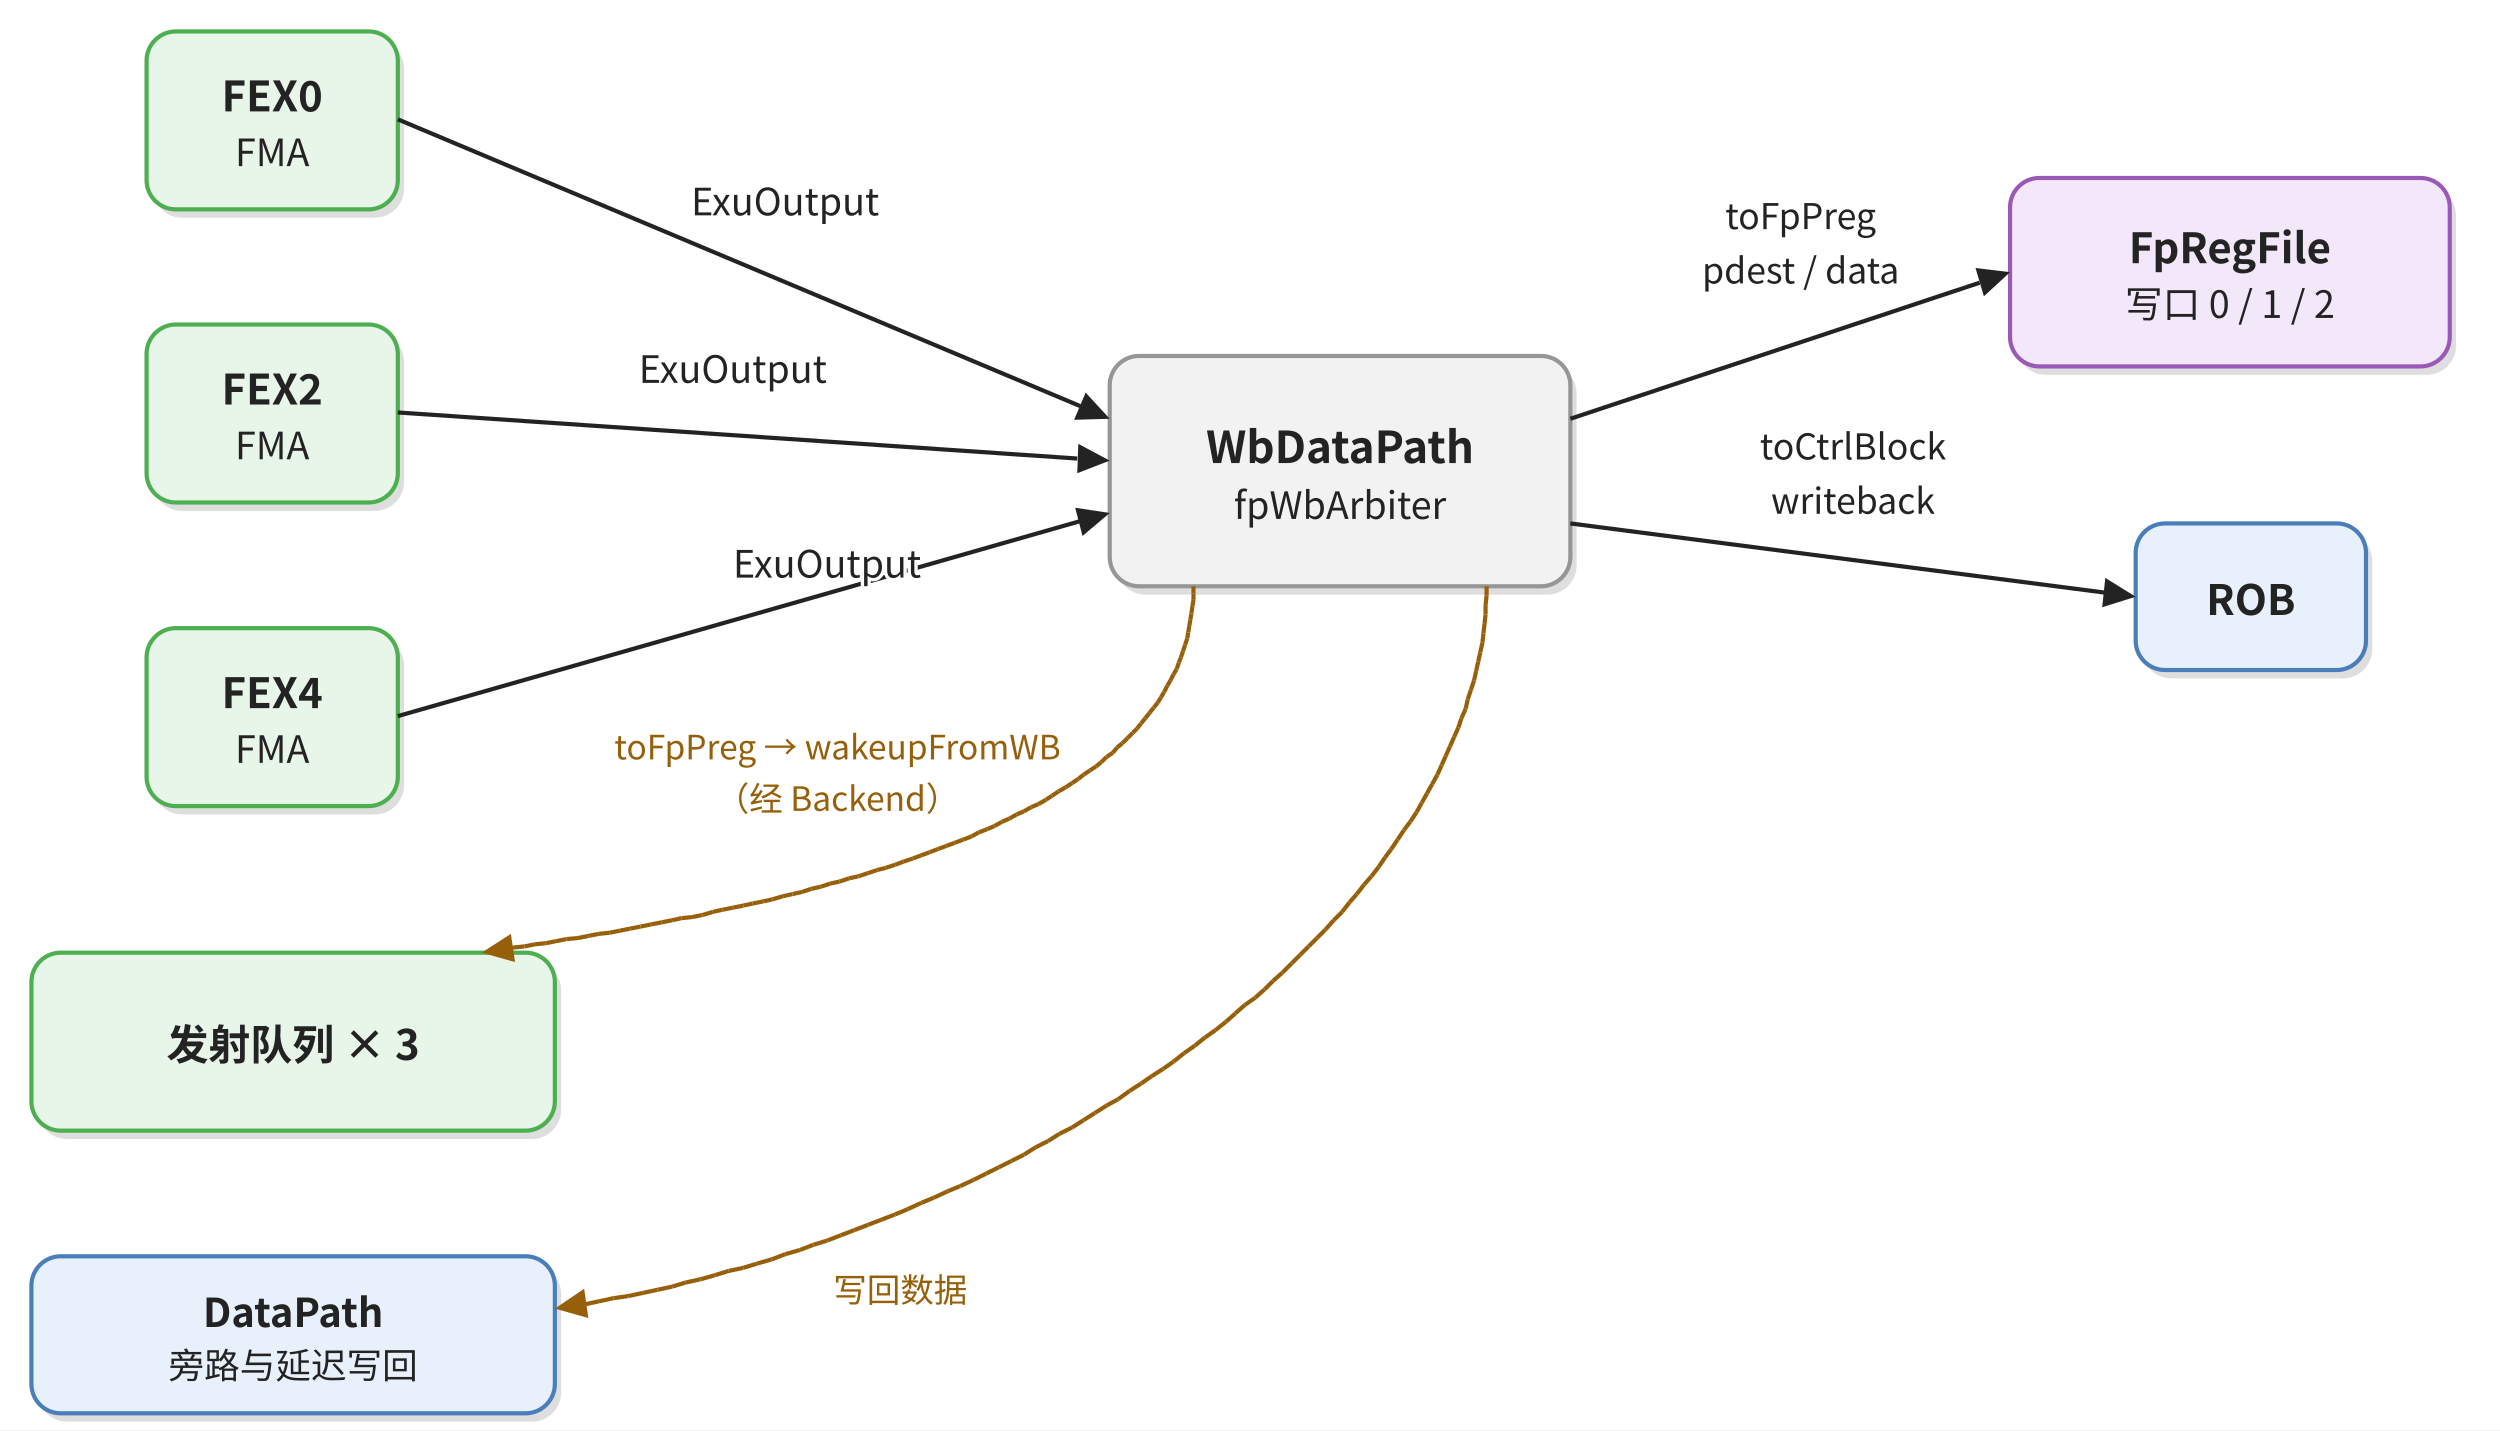
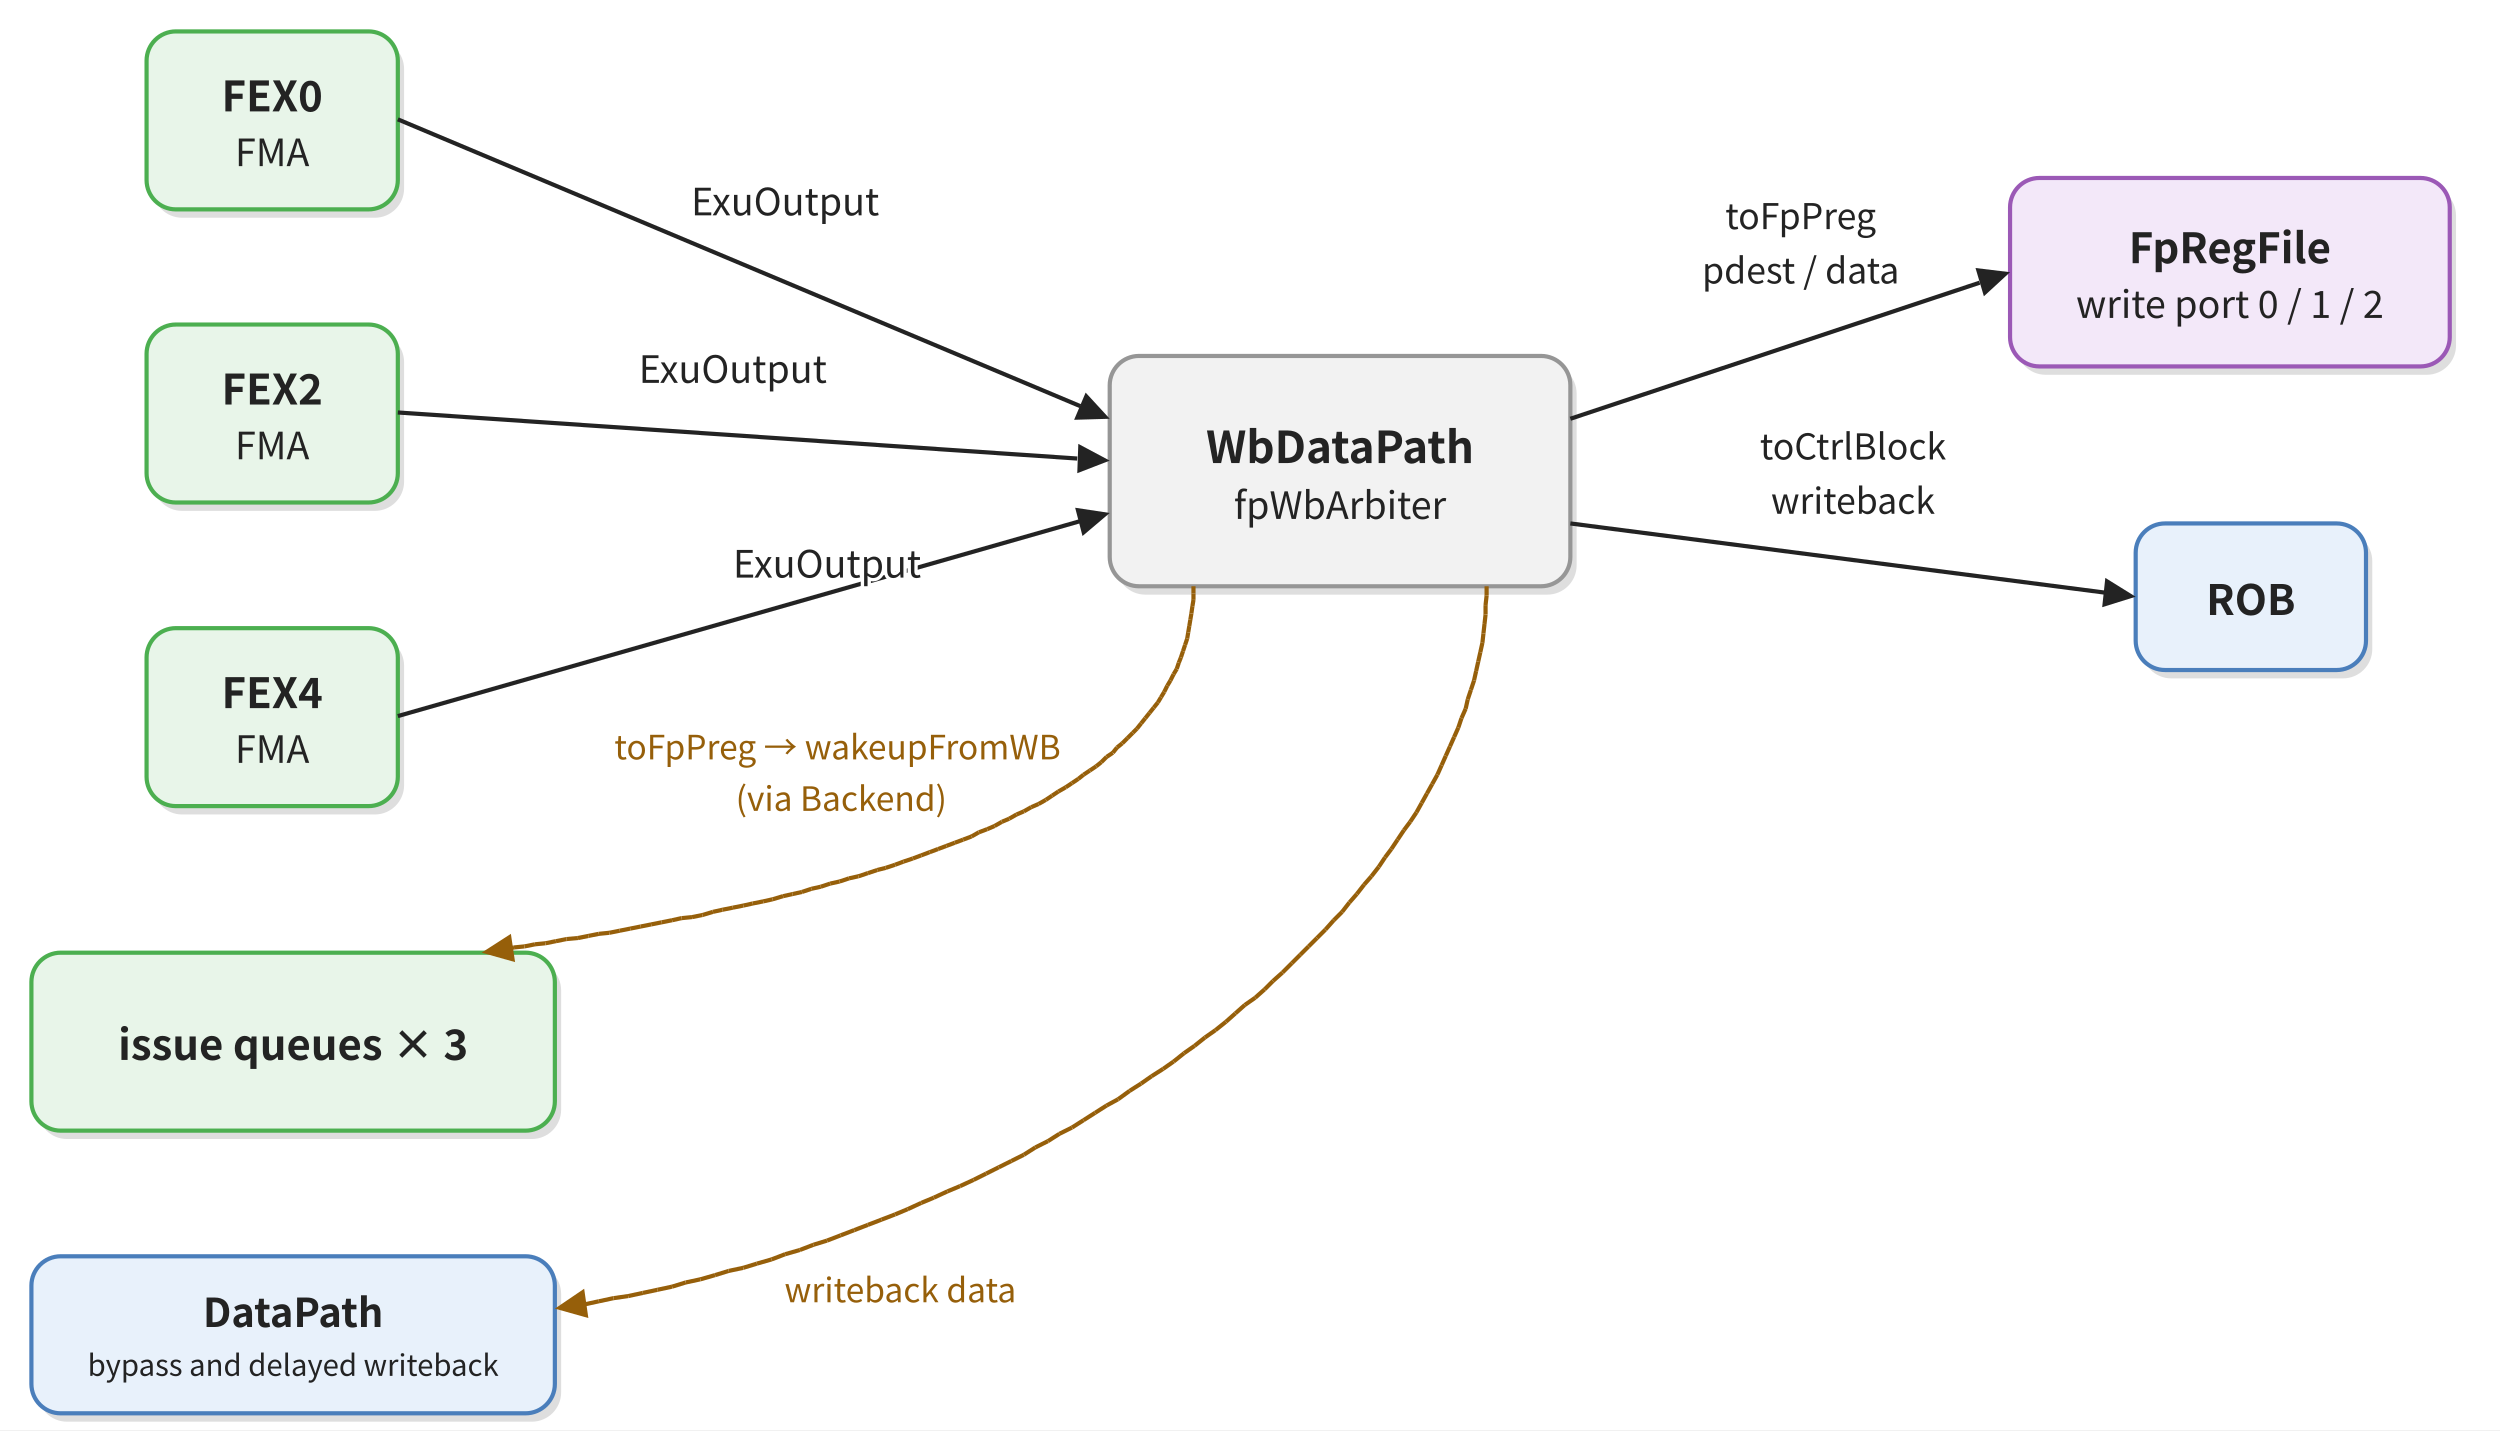
- <svg xmlns="http://www.w3.org/2000/svg" width="1194" height="683" viewBox="0 0 1194 683" font-family="'Noto Sans CJK SC','Source Han Sans SC','Microsoft YaHei','PingFang SC',sans-serif">
+ <svg xmlns="http://www.w3.org/2000/svg" width="1194" height="683" viewBox="0 0 1194 683" font-family="'Noto Sans CJK SC','Source Han Sans SC','Microsoft YaHei','PingFang SC',sans-serif" xml:space="preserve">
  <rect x="0" y="0" width="1194" height="683" fill="#ffffff" />
  <rect x="73" y="19" width="120" height="85" rx="14" fill="#DEDEDE" />
  <rect x="70" y="15" width="120" height="85" rx="14" fill="#E8F5E9" stroke="#4CAF50" stroke-width="2" />
-   <text x="130" y="44.5" font-size="20" fill="#232323" text-anchor="middle" dominant-baseline="central" font-weight="bold">FEX0</text>
-   <text x="130" y="71.5" font-size="18" fill="#232323" text-anchor="middle" dominant-baseline="central">FMA</text>
+   <text xml:space="preserve" x="130" y="44.5" font-size="20" fill="#232323" text-anchor="middle" dominant-baseline="central" font-weight="bold">FEX0</text>
+   <text xml:space="preserve" x="130" y="71.5" font-size="18" fill="#232323" text-anchor="middle" dominant-baseline="central">FMA</text>
  <rect x="73" y="159" width="120" height="85" rx="14" fill="#DEDEDE" />
  <rect x="70" y="155" width="120" height="85" rx="14" fill="#E8F5E9" stroke="#4CAF50" stroke-width="2" />
-   <text x="130" y="184.5" font-size="20" fill="#232323" text-anchor="middle" dominant-baseline="central" font-weight="bold">FEX2</text>
-   <text x="130" y="211.5" font-size="18" fill="#232323" text-anchor="middle" dominant-baseline="central">FMA</text>
+   <text xml:space="preserve" x="130" y="184.5" font-size="20" fill="#232323" text-anchor="middle" dominant-baseline="central" font-weight="bold">FEX2</text>
+   <text xml:space="preserve" x="130" y="211.5" font-size="18" fill="#232323" text-anchor="middle" dominant-baseline="central">FMA</text>
  <rect x="73" y="304" width="120" height="85" rx="14" fill="#DEDEDE" />
  <rect x="70" y="300" width="120" height="85" rx="14" fill="#E8F5E9" stroke="#4CAF50" stroke-width="2" />
-   <text x="130" y="329.5" font-size="20" fill="#232323" text-anchor="middle" dominant-baseline="central" font-weight="bold">FEX4</text>
-   <text x="130" y="356.5" font-size="18" fill="#232323" text-anchor="middle" dominant-baseline="central">FMA</text>
+   <text xml:space="preserve" x="130" y="329.5" font-size="20" fill="#232323" text-anchor="middle" dominant-baseline="central" font-weight="bold">FEX4</text>
+   <text xml:space="preserve" x="130" y="356.5" font-size="18" fill="#232323" text-anchor="middle" dominant-baseline="central">FMA</text>
  <rect x="533" y="174" width="220" height="110" rx="14" fill="#DEDEDE" />
  <rect x="530" y="170" width="220" height="110" rx="14" fill="#F2F2F2" stroke="#969696" stroke-width="2" />
-   <text x="640" y="212" font-size="21" fill="#232323" text-anchor="middle" dominant-baseline="central" font-weight="bold">WbDataPath</text>
-   <text x="640" y="240" font-size="18" fill="#232323" text-anchor="middle" dominant-baseline="central">fpWbArbiter</text>
+   <text xml:space="preserve" x="640" y="212" font-size="21" fill="#232323" text-anchor="middle" dominant-baseline="central" font-weight="bold">WbDataPath</text>
+   <text xml:space="preserve" x="640" y="240" font-size="18" fill="#232323" text-anchor="middle" dominant-baseline="central">fpWbArbiter</text>
  <rect x="963" y="89" width="210" height="90" rx="14" fill="#DEDEDE" />
  <rect x="960" y="85" width="210" height="90" rx="14" fill="#F3E8F9" stroke="#9B59B6" stroke-width="2" />
-   <text x="1065" y="117" font-size="20" fill="#232323" text-anchor="middle" dominant-baseline="central" font-weight="bold">FpRegFile</text>
-   <text x="1065" y="144" font-size="18" fill="#232323" text-anchor="middle" dominant-baseline="central">写口 0 / 1 / 2</text>
+   <text xml:space="preserve" x="1065" y="117" font-size="20" fill="#232323" text-anchor="middle" dominant-baseline="central" font-weight="bold">FpRegFile</text>
+   <text xml:space="preserve" x="1065" y="144" font-size="18" fill="#232323" text-anchor="middle" dominant-baseline="central">write port 0 / 1 / 2</text>
  <rect x="1023" y="254" width="110" height="70" rx="14" fill="#DEDEDE" />
  <rect x="1020" y="250" width="110" height="70" rx="14" fill="#E8F1FB" stroke="#4A7EBB" stroke-width="2" />
-   <text x="1075" y="285" font-size="20" fill="#232323" text-anchor="middle" dominant-baseline="central" font-weight="bold">ROB</text>
+   <text xml:space="preserve" x="1075" y="285" font-size="20" fill="#232323" text-anchor="middle" dominant-baseline="central" font-weight="bold">ROB</text>
  <rect x="18" y="459" width="250" height="85" rx="14" fill="#DEDEDE" />
  <rect x="15" y="455" width="250" height="85" rx="14" fill="#E8F5E9" stroke="#4CAF50" stroke-width="2" />
-   <text x="140" y="497.5" font-size="20" fill="#232323" text-anchor="middle" dominant-baseline="central" font-weight="bold">发射队列 × 3</text>
+   <text xml:space="preserve" x="140" y="497.5" font-size="20" fill="#232323" text-anchor="middle" dominant-baseline="central" font-weight="bold">issue queues × 3</text>
  <rect x="18" y="604" width="250" height="75" rx="14" fill="#DEDEDE" />
  <rect x="15" y="600" width="250" height="75" rx="14" fill="#E8F1FB" stroke="#4A7EBB" stroke-width="2" />
-   <text x="140" y="625.5" font-size="19" fill="#232323" text-anchor="middle" dominant-baseline="central" font-weight="bold">DataPath</text>
-   <text x="140" y="651" font-size="17" fill="#232323" text-anchor="middle" dominant-baseline="central">旁路与延迟写回</text>
+   <text xml:space="preserve" x="140" y="625.5" font-size="19" fill="#232323" text-anchor="middle" dominant-baseline="central" font-weight="bold">DataPath</text>
+   <text xml:space="preserve" x="140" y="651" font-size="14" fill="#232323" text-anchor="middle" dominant-baseline="central">bypass and delayed writeback</text>
  <polygon points="530,200 513,200.5 518.5,187.5" fill="#232323" />
  <line x1="190" y1="57" x2="516" y2="194" stroke="#232323" stroke-width="2" stroke-linecap="butt" />
-   <text x="375" y="95" font-size="18" fill="#232323" text-anchor="middle" dominant-baseline="central" stroke="#FFFFFF" stroke-width="3.2" paint-order="stroke" stroke-linejoin="round">ExuOutput</text>
+   <text xml:space="preserve" x="375" y="95" font-size="18" fill="#232323" text-anchor="middle" dominant-baseline="central" stroke="#FFFFFF" stroke-width="3.2" paint-order="stroke" stroke-linejoin="round">ExuOutput</text>
  <polygon points="530,220 514.5,226 515,212" fill="#232323" />
  <line x1="190" y1="197" x2="514.5" y2="219" stroke="#232323" stroke-width="2" stroke-linecap="butt" />
-   <text x="350" y="175" font-size="18" fill="#232323" text-anchor="middle" dominant-baseline="central" stroke="#FFFFFF" stroke-width="3.2" paint-order="stroke" stroke-linejoin="round">ExuOutput</text>
+   <text xml:space="preserve" x="350" y="175" font-size="18" fill="#232323" text-anchor="middle" dominant-baseline="central" stroke="#FFFFFF" stroke-width="3.2" paint-order="stroke" stroke-linejoin="round">ExuOutput</text>
  <polygon points="530,245 517,256 513.5,242.5" fill="#232323" />
  <line x1="190" y1="342" x2="515.5" y2="249" stroke="#232323" stroke-width="2" stroke-linecap="butt" />
-   <text x="395" y="268" font-size="18" fill="#232323" text-anchor="middle" dominant-baseline="central" stroke="#FFFFFF" stroke-width="3.2" paint-order="stroke" stroke-linejoin="round">ExuOutput</text>
+   <text xml:space="preserve" x="395" y="268" font-size="18" fill="#232323" text-anchor="middle" dominant-baseline="central" stroke="#FFFFFF" stroke-width="3.2" paint-order="stroke" stroke-linejoin="round">ExuOutput</text>
  <polygon points="960,130 947.5,141.5 943.5,128" fill="#232323" />
  <line x1="750" y1="200" x2="945.5" y2="135" stroke="#232323" stroke-width="2" stroke-linecap="butt" />
-   <text x="860" y="102.025" font-size="17" fill="#232323" text-anchor="middle" dominant-baseline="central" stroke="#FFFFFF" stroke-width="3.2" paint-order="stroke" stroke-linejoin="round">toFpPreg</text>
-   <text x="860" y="127.975" font-size="17" fill="#232323" text-anchor="middle" dominant-baseline="central" stroke="#FFFFFF" stroke-width="3.2" paint-order="stroke" stroke-linejoin="round">pdest / data</text>
+   <text xml:space="preserve" x="860" y="102.025" font-size="17" fill="#232323" text-anchor="middle" dominant-baseline="central" stroke="#FFFFFF" stroke-width="3.2" paint-order="stroke" stroke-linejoin="round">toFpPreg</text>
+   <text xml:space="preserve" x="860" y="127.975" font-size="17" fill="#232323" text-anchor="middle" dominant-baseline="central" stroke="#FFFFFF" stroke-width="3.2" paint-order="stroke" stroke-linejoin="round">pdest / data</text>
  <polygon points="1020,285 1004,290 1005.5,276" fill="#232323" />
  <line x1="750" y1="250" x2="1005" y2="283" stroke="#232323" stroke-width="2" stroke-linecap="butt" />
-   <text x="885" y="212.025" font-size="17" fill="#232323" text-anchor="middle" dominant-baseline="central" stroke="#FFFFFF" stroke-width="3.2" paint-order="stroke" stroke-linejoin="round">toCtrlBlock</text>
-   <text x="885" y="237.975" font-size="17" fill="#232323" text-anchor="middle" dominant-baseline="central" stroke="#FFFFFF" stroke-width="3.2" paint-order="stroke" stroke-linejoin="round">writeback</text>
+   <text xml:space="preserve" x="885" y="212.025" font-size="17" fill="#232323" text-anchor="middle" dominant-baseline="central" stroke="#FFFFFF" stroke-width="3.2" paint-order="stroke" stroke-linejoin="round">toCtrlBlock</text>
+   <text xml:space="preserve" x="885" y="237.975" font-size="17" fill="#232323" text-anchor="middle" dominant-baseline="central" stroke="#FFFFFF" stroke-width="3.2" paint-order="stroke" stroke-linejoin="round">writeback</text>
  <polygon points="230,455 244,446 246,459.5" fill="#965F0A" />
  <line x1="570" y1="280" x2="570" y2="283.5" stroke="#965F0A" stroke-width="2" stroke-linecap="butt" />
  <line x1="570" y1="283.5" x2="570" y2="286.5" stroke="#965F0A" stroke-width="2" stroke-linecap="butt" />
  <line x1="570" y1="286.5" x2="569.5" y2="289.5" stroke="#965F0A" stroke-width="2" stroke-linecap="butt" />
  <line x1="569.5" y1="289.5" x2="569" y2="293" stroke="#965F0A" stroke-width="2" stroke-linecap="butt" />
  <line x1="569" y1="293" x2="568.5" y2="296" stroke="#965F0A" stroke-width="2" stroke-linecap="butt" />
  <line x1="568.5" y1="296" x2="568" y2="299" stroke="#965F0A" stroke-width="2" stroke-linecap="butt" />
  <line x1="568" y1="299" x2="567.5" y2="302" stroke="#965F0A" stroke-width="2" stroke-linecap="butt" />
  <line x1="567.5" y1="302" x2="567" y2="305" stroke="#965F0A" stroke-width="2" stroke-linecap="butt" />
  <line x1="567" y1="305" x2="566" y2="308" stroke="#965F0A" stroke-width="2" stroke-linecap="butt" />
  <line x1="566" y1="308" x2="565" y2="311" stroke="#965F0A" stroke-width="2" stroke-linecap="butt" />
  <line x1="565" y1="311" x2="564" y2="314" stroke="#965F0A" stroke-width="2" stroke-linecap="butt" />
  <line x1="564" y1="314" x2="563" y2="316.5" stroke="#965F0A" stroke-width="2" stroke-linecap="butt" />
  <line x1="563" y1="316.5" x2="562" y2="319.5" stroke="#965F0A" stroke-width="2" stroke-linecap="butt" />
  <line x1="562" y1="319.5" x2="560.5" y2="322" stroke="#965F0A" stroke-width="2" stroke-linecap="butt" />
  <line x1="560.5" y1="322" x2="559" y2="325" stroke="#965F0A" stroke-width="2" stroke-linecap="butt" />
  <line x1="559" y1="325" x2="557.5" y2="327.5" stroke="#965F0A" stroke-width="2" stroke-linecap="butt" />
  <line x1="557.5" y1="327.5" x2="556" y2="330.5" stroke="#965F0A" stroke-width="2" stroke-linecap="butt" />
  <line x1="556" y1="330.5" x2="554.5" y2="333" stroke="#965F0A" stroke-width="2" stroke-linecap="butt" />
  <line x1="554.5" y1="333" x2="553" y2="335.5" stroke="#965F0A" stroke-width="2" stroke-linecap="butt" />
  <line x1="553" y1="335.5" x2="551" y2="338" stroke="#965F0A" stroke-width="2" stroke-linecap="butt" />
  <line x1="551" y1="338" x2="549" y2="340.5" stroke="#965F0A" stroke-width="2" stroke-linecap="butt" />
  <line x1="549" y1="340.5" x2="547" y2="343" stroke="#965F0A" stroke-width="2" stroke-linecap="butt" />
  <line x1="547" y1="343" x2="545" y2="345.5" stroke="#965F0A" stroke-width="2" stroke-linecap="butt" />
  <line x1="545" y1="345.5" x2="543" y2="348" stroke="#965F0A" stroke-width="2" stroke-linecap="butt" />
  <line x1="543" y1="348" x2="541" y2="350" stroke="#965F0A" stroke-width="2" stroke-linecap="butt" />
  <line x1="541" y1="350" x2="538.5" y2="352.5" stroke="#965F0A" stroke-width="2" stroke-linecap="butt" />
  <line x1="538.5" y1="352.5" x2="536" y2="355" stroke="#965F0A" stroke-width="2" stroke-linecap="butt" />
  <line x1="536" y1="355" x2="533.5" y2="357" stroke="#965F0A" stroke-width="2" stroke-linecap="butt" />
  <line x1="533.5" y1="357" x2="531.5" y2="359.5" stroke="#965F0A" stroke-width="2" stroke-linecap="butt" />
  <line x1="531.5" y1="359.5" x2="528.5" y2="361.5" stroke="#965F0A" stroke-width="2" stroke-linecap="butt" />
  <line x1="528.5" y1="361.5" x2="526" y2="364" stroke="#965F0A" stroke-width="2" stroke-linecap="butt" />
  <line x1="526" y1="364" x2="523.5" y2="366" stroke="#965F0A" stroke-width="2" stroke-linecap="butt" />
  <line x1="523.5" y1="366" x2="520.5" y2="368" stroke="#965F0A" stroke-width="2" stroke-linecap="butt" />
  <line x1="520.5" y1="368" x2="517.5" y2="370" stroke="#965F0A" stroke-width="2" stroke-linecap="butt" />
  <line x1="517.5" y1="370" x2="515" y2="372" stroke="#965F0A" stroke-width="2" stroke-linecap="butt" />
  <line x1="515" y1="372" x2="512" y2="374" stroke="#965F0A" stroke-width="2" stroke-linecap="butt" />
  <line x1="512" y1="374" x2="509" y2="376" stroke="#965F0A" stroke-width="2" stroke-linecap="butt" />
  <line x1="509" y1="376" x2="505.5" y2="378" stroke="#965F0A" stroke-width="2" stroke-linecap="butt" />
  <line x1="505.5" y1="378" x2="502.5" y2="380" stroke="#965F0A" stroke-width="2" stroke-linecap="butt" />
  <line x1="502.5" y1="380" x2="499.5" y2="382" stroke="#965F0A" stroke-width="2" stroke-linecap="butt" />
  <line x1="499.5" y1="382" x2="496" y2="384" stroke="#965F0A" stroke-width="2" stroke-linecap="butt" />
  <line x1="496" y1="384" x2="492.5" y2="385.5" stroke="#965F0A" stroke-width="2" stroke-linecap="butt" />
  <line x1="492.5" y1="385.5" x2="489" y2="387.5" stroke="#965F0A" stroke-width="2" stroke-linecap="butt" />
  <line x1="489" y1="387.5" x2="485.5" y2="389" stroke="#965F0A" stroke-width="2" stroke-linecap="butt" />
  <line x1="485.5" y1="389" x2="482" y2="391" stroke="#965F0A" stroke-width="2" stroke-linecap="butt" />
  <line x1="482" y1="391" x2="478.5" y2="392.5" stroke="#965F0A" stroke-width="2" stroke-linecap="butt" />
  <line x1="478.5" y1="392.5" x2="475" y2="394.5" stroke="#965F0A" stroke-width="2" stroke-linecap="butt" />
  <line x1="475" y1="394.5" x2="471.5" y2="396" stroke="#965F0A" stroke-width="2" stroke-linecap="butt" />
  <line x1="471.5" y1="396" x2="467.5" y2="397.5" stroke="#965F0A" stroke-width="2" stroke-linecap="butt" />
  <line x1="467.5" y1="397.5" x2="464" y2="399.5" stroke="#965F0A" stroke-width="2" stroke-linecap="butt" />
  <line x1="464" y1="399.5" x2="460" y2="401" stroke="#965F0A" stroke-width="2" stroke-linecap="butt" />
  <line x1="460" y1="401" x2="456" y2="402.5" stroke="#965F0A" stroke-width="2" stroke-linecap="butt" />
  <line x1="456" y1="402.5" x2="452" y2="404" stroke="#965F0A" stroke-width="2" stroke-linecap="butt" />
  <line x1="452" y1="404" x2="448" y2="405.5" stroke="#965F0A" stroke-width="2" stroke-linecap="butt" />
  <line x1="448" y1="405.5" x2="444" y2="407" stroke="#965F0A" stroke-width="2" stroke-linecap="butt" />
  <line x1="444" y1="407" x2="440" y2="408.5" stroke="#965F0A" stroke-width="2" stroke-linecap="butt" />
  <line x1="440" y1="408.5" x2="436" y2="410" stroke="#965F0A" stroke-width="2" stroke-linecap="butt" />
  <line x1="436" y1="410" x2="431.5" y2="411.5" stroke="#965F0A" stroke-width="2" stroke-linecap="butt" />
  <line x1="431.5" y1="411.5" x2="427.5" y2="413" stroke="#965F0A" stroke-width="2" stroke-linecap="butt" />
  <line x1="427.5" y1="413" x2="423" y2="414.5" stroke="#965F0A" stroke-width="2" stroke-linecap="butt" />
  <line x1="423" y1="414.5" x2="419" y2="415.5" stroke="#965F0A" stroke-width="2" stroke-linecap="butt" />
  <line x1="419" y1="415.5" x2="414.5" y2="417" stroke="#965F0A" stroke-width="2" stroke-linecap="butt" />
  <line x1="414.5" y1="417" x2="410" y2="418.5" stroke="#965F0A" stroke-width="2" stroke-linecap="butt" />
  <line x1="410" y1="418.5" x2="405.5" y2="419.5" stroke="#965F0A" stroke-width="2" stroke-linecap="butt" />
  <line x1="405.5" y1="419.5" x2="401" y2="421" stroke="#965F0A" stroke-width="2" stroke-linecap="butt" />
  <line x1="401" y1="421" x2="396.5" y2="422" stroke="#965F0A" stroke-width="2" stroke-linecap="butt" />
  <line x1="396.5" y1="422" x2="392" y2="423.5" stroke="#965F0A" stroke-width="2" stroke-linecap="butt" />
  <line x1="392" y1="423.5" x2="387.5" y2="424.5" stroke="#965F0A" stroke-width="2" stroke-linecap="butt" />
  <line x1="387.5" y1="424.5" x2="383" y2="426" stroke="#965F0A" stroke-width="2" stroke-linecap="butt" />
  <line x1="383" y1="426" x2="378.5" y2="427" stroke="#965F0A" stroke-width="2" stroke-linecap="butt" />
  <line x1="378.5" y1="427" x2="374" y2="428" stroke="#965F0A" stroke-width="2" stroke-linecap="butt" />
  <line x1="374" y1="428" x2="369" y2="429.5" stroke="#965F0A" stroke-width="2" stroke-linecap="butt" />
  <line x1="369" y1="429.5" x2="364.5" y2="430.5" stroke="#965F0A" stroke-width="2" stroke-linecap="butt" />
  <line x1="364.5" y1="430.5" x2="359.5" y2="431.5" stroke="#965F0A" stroke-width="2" stroke-linecap="butt" />
  <line x1="359.5" y1="431.5" x2="355" y2="432.5" stroke="#965F0A" stroke-width="2" stroke-linecap="butt" />
  <line x1="355" y1="432.5" x2="350" y2="433.5" stroke="#965F0A" stroke-width="2" stroke-linecap="butt" />
  <line x1="350" y1="433.5" x2="345" y2="434.5" stroke="#965F0A" stroke-width="2" stroke-linecap="butt" />
  <line x1="345" y1="434.5" x2="340.5" y2="435.5" stroke="#965F0A" stroke-width="2" stroke-linecap="butt" />
  <line x1="340.5" y1="435.5" x2="335.5" y2="437" stroke="#965F0A" stroke-width="2" stroke-linecap="butt" />
  <line x1="335.5" y1="437" x2="330.5" y2="438" stroke="#965F0A" stroke-width="2" stroke-linecap="butt" />
  <line x1="330.5" y1="438" x2="325.5" y2="438.5" stroke="#965F0A" stroke-width="2" stroke-linecap="butt" />
  <line x1="325.5" y1="438.5" x2="321" y2="439.5" stroke="#965F0A" stroke-width="2" stroke-linecap="butt" />
  <line x1="321" y1="439.5" x2="316" y2="440.5" stroke="#965F0A" stroke-width="2" stroke-linecap="butt" />
  <line x1="316" y1="440.5" x2="311" y2="441.5" stroke="#965F0A" stroke-width="2" stroke-linecap="butt" />
  <line x1="311" y1="441.5" x2="306" y2="442.5" stroke="#965F0A" stroke-width="2" stroke-linecap="butt" />
  <line x1="306" y1="442.5" x2="301" y2="443.5" stroke="#965F0A" stroke-width="2" stroke-linecap="butt" />
  <line x1="301" y1="443.5" x2="296" y2="444.5" stroke="#965F0A" stroke-width="2" stroke-linecap="butt" />
  <line x1="296" y1="444.5" x2="291" y2="445.5" stroke="#965F0A" stroke-width="2" stroke-linecap="butt" />
  <line x1="291" y1="445.5" x2="286" y2="446" stroke="#965F0A" stroke-width="2" stroke-linecap="butt" />
  <line x1="286" y1="446" x2="281" y2="447" stroke="#965F0A" stroke-width="2" stroke-linecap="butt" />
  <line x1="281" y1="447" x2="276" y2="448" stroke="#965F0A" stroke-width="2" stroke-linecap="butt" />
  <line x1="276" y1="448" x2="270.5" y2="448.5" stroke="#965F0A" stroke-width="2" stroke-linecap="butt" />
  <line x1="270.5" y1="448.5" x2="265.5" y2="449.5" stroke="#965F0A" stroke-width="2" stroke-linecap="butt" />
  <line x1="265.5" y1="449.5" x2="260.5" y2="450.5" stroke="#965F0A" stroke-width="2" stroke-linecap="butt" />
  <line x1="260.5" y1="450.5" x2="255.5" y2="451" stroke="#965F0A" stroke-width="2" stroke-linecap="butt" />
  <line x1="255.5" y1="451" x2="250.5" y2="452" stroke="#965F0A" stroke-width="2" stroke-linecap="butt" />
  <line x1="250.5" y1="452" x2="245.5" y2="452.5" stroke="#965F0A" stroke-width="2" stroke-linecap="butt" />
  <line x1="245.5" y1="452.5" x2="240" y2="453.5" stroke="#965F0A" stroke-width="2" stroke-linecap="butt" />
  <line x1="240" y1="453.5" x2="235" y2="454" stroke="#965F0A" stroke-width="2" stroke-linecap="butt" />
  <line x1="235" y1="454" x2="244" y2="453" stroke="#965F0A" stroke-width="2" stroke-linecap="butt" />
-   <text x="400" y="355.7" font-size="16" fill="#965F0A" text-anchor="middle" dominant-baseline="central" stroke="#FFFFFF" stroke-width="3.2" paint-order="stroke" stroke-linejoin="round">toFpPreg → wakeupFromWB</text>
-   <text x="400" y="380.3" font-size="16" fill="#965F0A" text-anchor="middle" dominant-baseline="central" stroke="#FFFFFF" stroke-width="3.2" paint-order="stroke" stroke-linejoin="round">（经 Backend）</text>
+   <text xml:space="preserve" x="400" y="355.7" font-size="16" fill="#965F0A" text-anchor="middle" dominant-baseline="central" stroke="#FFFFFF" stroke-width="3.2" paint-order="stroke" stroke-linejoin="round">toFpPreg → wakeupFromWB</text>
+   <text xml:space="preserve" x="400" y="380.3" font-size="16" fill="#965F0A" text-anchor="middle" dominant-baseline="central" stroke="#FFFFFF" stroke-width="3.2" paint-order="stroke" stroke-linejoin="round"> (via Backend)</text>
  <polygon points="265,625 279,615.5 281,629.5" fill="#965F0A" />
  <line x1="710" y1="280" x2="710" y2="284.5" stroke="#965F0A" stroke-width="2" stroke-linecap="butt" />
  <line x1="710" y1="284.5" x2="709.5" y2="289" stroke="#965F0A" stroke-width="2" stroke-linecap="butt" />
  <line x1="709.5" y1="289" x2="709.5" y2="293.5" stroke="#965F0A" stroke-width="2" stroke-linecap="butt" />
  <line x1="709.5" y1="293.5" x2="709" y2="298" stroke="#965F0A" stroke-width="2" stroke-linecap="butt" />
  <line x1="709" y1="298" x2="708.5" y2="302.5" stroke="#965F0A" stroke-width="2" stroke-linecap="butt" />
  <line x1="708.5" y1="302.5" x2="708" y2="307" stroke="#965F0A" stroke-width="2" stroke-linecap="butt" />
  <line x1="708" y1="307" x2="707" y2="311.5" stroke="#965F0A" stroke-width="2" stroke-linecap="butt" />
  <line x1="707" y1="311.5" x2="706" y2="316" stroke="#965F0A" stroke-width="2" stroke-linecap="butt" />
  <line x1="706" y1="316" x2="705" y2="320.5" stroke="#965F0A" stroke-width="2" stroke-linecap="butt" />
  <line x1="705" y1="320.5" x2="704" y2="325" stroke="#965F0A" stroke-width="2" stroke-linecap="butt" />
  <line x1="704" y1="325" x2="702.5" y2="329.5" stroke="#965F0A" stroke-width="2" stroke-linecap="butt" />
  <line x1="702.5" y1="329.5" x2="701" y2="334" stroke="#965F0A" stroke-width="2" stroke-linecap="butt" />
  <line x1="701" y1="334" x2="700" y2="338.5" stroke="#965F0A" stroke-width="2" stroke-linecap="butt" />
  <line x1="700" y1="338.5" x2="698" y2="343" stroke="#965F0A" stroke-width="2" stroke-linecap="butt" />
  <line x1="698" y1="343" x2="696.5" y2="347.5" stroke="#965F0A" stroke-width="2" stroke-linecap="butt" />
  <line x1="696.5" y1="347.5" x2="694.5" y2="352" stroke="#965F0A" stroke-width="2" stroke-linecap="butt" />
  <line x1="694.5" y1="352" x2="692.5" y2="356.5" stroke="#965F0A" stroke-width="2" stroke-linecap="butt" />
  <line x1="692.5" y1="356.5" x2="690.5" y2="361" stroke="#965F0A" stroke-width="2" stroke-linecap="butt" />
  <line x1="690.5" y1="361" x2="688.5" y2="365.5" stroke="#965F0A" stroke-width="2" stroke-linecap="butt" />
  <line x1="688.5" y1="365.5" x2="686.5" y2="370" stroke="#965F0A" stroke-width="2" stroke-linecap="butt" />
  <line x1="686.5" y1="370" x2="684" y2="374.5" stroke="#965F0A" stroke-width="2" stroke-linecap="butt" />
  <line x1="684" y1="374.5" x2="681.5" y2="379" stroke="#965F0A" stroke-width="2" stroke-linecap="butt" />
  <line x1="681.5" y1="379" x2="679" y2="383.5" stroke="#965F0A" stroke-width="2" stroke-linecap="butt" />
  <line x1="679" y1="383.5" x2="676.5" y2="388" stroke="#965F0A" stroke-width="2" stroke-linecap="butt" />
  <line x1="676.5" y1="388" x2="673.5" y2="392.5" stroke="#965F0A" stroke-width="2" stroke-linecap="butt" />
  <line x1="673.5" y1="392.5" x2="670.5" y2="396.5" stroke="#965F0A" stroke-width="2" stroke-linecap="butt" />
  <line x1="670.5" y1="396.5" x2="667.5" y2="401" stroke="#965F0A" stroke-width="2" stroke-linecap="butt" />
  <line x1="667.5" y1="401" x2="664.5" y2="405.5" stroke="#965F0A" stroke-width="2" stroke-linecap="butt" />
  <line x1="664.5" y1="405.5" x2="661.5" y2="409.5" stroke="#965F0A" stroke-width="2" stroke-linecap="butt" />
  <line x1="661.5" y1="409.5" x2="658.5" y2="414" stroke="#965F0A" stroke-width="2" stroke-linecap="butt" />
  <line x1="658.5" y1="414" x2="655" y2="418.5" stroke="#965F0A" stroke-width="2" stroke-linecap="butt" />
  <line x1="655" y1="418.5" x2="651.5" y2="422.5" stroke="#965F0A" stroke-width="2" stroke-linecap="butt" />
  <line x1="651.5" y1="422.5" x2="648" y2="427" stroke="#965F0A" stroke-width="2" stroke-linecap="butt" />
  <line x1="648" y1="427" x2="644.5" y2="431" stroke="#965F0A" stroke-width="2" stroke-linecap="butt" />
  <line x1="644.5" y1="431" x2="641" y2="435.5" stroke="#965F0A" stroke-width="2" stroke-linecap="butt" />
  <line x1="641" y1="435.5" x2="637" y2="439.5" stroke="#965F0A" stroke-width="2" stroke-linecap="butt" />
  <line x1="637" y1="439.5" x2="633" y2="444" stroke="#965F0A" stroke-width="2" stroke-linecap="butt" />
  <line x1="633" y1="444" x2="629" y2="448" stroke="#965F0A" stroke-width="2" stroke-linecap="butt" />
  <line x1="629" y1="448" x2="625" y2="452" stroke="#965F0A" stroke-width="2" stroke-linecap="butt" />
  <line x1="625" y1="452" x2="621" y2="456" stroke="#965F0A" stroke-width="2" stroke-linecap="butt" />
  <line x1="621" y1="456" x2="617" y2="460" stroke="#965F0A" stroke-width="2" stroke-linecap="butt" />
  <line x1="617" y1="460" x2="612.5" y2="464.5" stroke="#965F0A" stroke-width="2" stroke-linecap="butt" />
  <line x1="612.5" y1="464.5" x2="608" y2="468.5" stroke="#965F0A" stroke-width="2" stroke-linecap="butt" />
  <line x1="608" y1="468.5" x2="604" y2="472.5" stroke="#965F0A" stroke-width="2" stroke-linecap="butt" />
  <line x1="604" y1="472.5" x2="599.5" y2="476.5" stroke="#965F0A" stroke-width="2" stroke-linecap="butt" />
  <line x1="599.5" y1="476.5" x2="594.5" y2="480" stroke="#965F0A" stroke-width="2" stroke-linecap="butt" />
  <line x1="594.5" y1="480" x2="590" y2="484" stroke="#965F0A" stroke-width="2" stroke-linecap="butt" />
  <line x1="590" y1="484" x2="585.5" y2="488" stroke="#965F0A" stroke-width="2" stroke-linecap="butt" />
  <line x1="585.5" y1="488" x2="580.5" y2="492" stroke="#965F0A" stroke-width="2" stroke-linecap="butt" />
  <line x1="580.5" y1="492" x2="575.5" y2="495.5" stroke="#965F0A" stroke-width="2" stroke-linecap="butt" />
  <line x1="575.5" y1="495.5" x2="570.5" y2="499.5" stroke="#965F0A" stroke-width="2" stroke-linecap="butt" />
  <line x1="570.5" y1="499.5" x2="565.5" y2="503" stroke="#965F0A" stroke-width="2" stroke-linecap="butt" />
  <line x1="565.5" y1="503" x2="560.5" y2="507" stroke="#965F0A" stroke-width="2" stroke-linecap="butt" />
  <line x1="560.5" y1="507" x2="555.5" y2="510.5" stroke="#965F0A" stroke-width="2" stroke-linecap="butt" />
  <line x1="555.5" y1="510.5" x2="550" y2="514" stroke="#965F0A" stroke-width="2" stroke-linecap="butt" />
  <line x1="550" y1="514" x2="545" y2="517.5" stroke="#965F0A" stroke-width="2" stroke-linecap="butt" />
  <line x1="545" y1="517.5" x2="539.5" y2="521" stroke="#965F0A" stroke-width="2" stroke-linecap="butt" />
  <line x1="539.5" y1="521" x2="534" y2="525" stroke="#965F0A" stroke-width="2" stroke-linecap="butt" />
  <line x1="534" y1="525" x2="528.5" y2="528" stroke="#965F0A" stroke-width="2" stroke-linecap="butt" />
  <line x1="528.5" y1="528" x2="523" y2="531.5" stroke="#965F0A" stroke-width="2" stroke-linecap="butt" />
  <line x1="523" y1="531.5" x2="517.5" y2="535" stroke="#965F0A" stroke-width="2" stroke-linecap="butt" />
  <line x1="517.5" y1="535" x2="512" y2="538.5" stroke="#965F0A" stroke-width="2" stroke-linecap="butt" />
  <line x1="512" y1="538.5" x2="506" y2="541.5" stroke="#965F0A" stroke-width="2" stroke-linecap="butt" />
  <line x1="506" y1="541.5" x2="500.5" y2="545" stroke="#965F0A" stroke-width="2" stroke-linecap="butt" />
  <line x1="500.5" y1="545" x2="494.5" y2="548" stroke="#965F0A" stroke-width="2" stroke-linecap="butt" />
  <line x1="494.5" y1="548" x2="489" y2="551.5" stroke="#965F0A" stroke-width="2" stroke-linecap="butt" />
  <line x1="489" y1="551.5" x2="483" y2="554.5" stroke="#965F0A" stroke-width="2" stroke-linecap="butt" />
  <line x1="483" y1="554.5" x2="477" y2="557.5" stroke="#965F0A" stroke-width="2" stroke-linecap="butt" />
  <line x1="477" y1="557.5" x2="471" y2="560.5" stroke="#965F0A" stroke-width="2" stroke-linecap="butt" />
  <line x1="471" y1="560.5" x2="465" y2="563.5" stroke="#965F0A" stroke-width="2" stroke-linecap="butt" />
  <line x1="465" y1="563.5" x2="458.5" y2="566.5" stroke="#965F0A" stroke-width="2" stroke-linecap="butt" />
  <line x1="458.5" y1="566.5" x2="452.5" y2="569" stroke="#965F0A" stroke-width="2" stroke-linecap="butt" />
  <line x1="452.5" y1="569" x2="446" y2="572" stroke="#965F0A" stroke-width="2" stroke-linecap="butt" />
  <line x1="446" y1="572" x2="440" y2="574.5" stroke="#965F0A" stroke-width="2" stroke-linecap="butt" />
  <line x1="440" y1="574.5" x2="433.5" y2="577.5" stroke="#965F0A" stroke-width="2" stroke-linecap="butt" />
  <line x1="433.5" y1="577.5" x2="427.5" y2="580" stroke="#965F0A" stroke-width="2" stroke-linecap="butt" />
  <line x1="427.5" y1="580" x2="421" y2="582.5" stroke="#965F0A" stroke-width="2" stroke-linecap="butt" />
  <line x1="421" y1="582.5" x2="414.5" y2="585" stroke="#965F0A" stroke-width="2" stroke-linecap="butt" />
  <line x1="414.5" y1="585" x2="408" y2="587.5" stroke="#965F0A" stroke-width="2" stroke-linecap="butt" />
  <line x1="408" y1="587.5" x2="401.5" y2="590" stroke="#965F0A" stroke-width="2" stroke-linecap="butt" />
  <line x1="401.5" y1="590" x2="395" y2="592.5" stroke="#965F0A" stroke-width="2" stroke-linecap="butt" />
  <line x1="395" y1="592.5" x2="388.5" y2="594.5" stroke="#965F0A" stroke-width="2" stroke-linecap="butt" />
  <line x1="388.5" y1="594.5" x2="382" y2="597" stroke="#965F0A" stroke-width="2" stroke-linecap="butt" />
  <line x1="382" y1="597" x2="375" y2="599" stroke="#965F0A" stroke-width="2" stroke-linecap="butt" />
  <line x1="375" y1="599" x2="368.5" y2="601.5" stroke="#965F0A" stroke-width="2" stroke-linecap="butt" />
  <line x1="368.5" y1="601.5" x2="361.5" y2="603.5" stroke="#965F0A" stroke-width="2" stroke-linecap="butt" />
  <line x1="361.5" y1="603.5" x2="355" y2="605.5" stroke="#965F0A" stroke-width="2" stroke-linecap="butt" />
  <line x1="355" y1="605.5" x2="348" y2="607" stroke="#965F0A" stroke-width="2" stroke-linecap="butt" />
  <line x1="348" y1="607" x2="341.5" y2="609" stroke="#965F0A" stroke-width="2" stroke-linecap="butt" />
  <line x1="341.5" y1="609" x2="334.5" y2="611" stroke="#965F0A" stroke-width="2" stroke-linecap="butt" />
  <line x1="334.5" y1="611" x2="327.5" y2="612.5" stroke="#965F0A" stroke-width="2" stroke-linecap="butt" />
  <line x1="327.5" y1="612.5" x2="321" y2="614.5" stroke="#965F0A" stroke-width="2" stroke-linecap="butt" />
  <line x1="321" y1="614.5" x2="314" y2="616" stroke="#965F0A" stroke-width="2" stroke-linecap="butt" />
  <line x1="314" y1="616" x2="307" y2="617.5" stroke="#965F0A" stroke-width="2" stroke-linecap="butt" />
  <line x1="307" y1="617.5" x2="300" y2="619" stroke="#965F0A" stroke-width="2" stroke-linecap="butt" />
  <line x1="300" y1="619" x2="293" y2="620" stroke="#965F0A" stroke-width="2" stroke-linecap="butt" />
  <line x1="293" y1="620" x2="286" y2="621.5" stroke="#965F0A" stroke-width="2" stroke-linecap="butt" />
  <line x1="286" y1="621.5" x2="279" y2="623" stroke="#965F0A" stroke-width="2" stroke-linecap="butt" />
  <line x1="279" y1="623" x2="272" y2="624" stroke="#965F0A" stroke-width="2" stroke-linecap="butt" />
  <line x1="272" y1="624" x2="280" y2="622.5" stroke="#965F0A" stroke-width="2" stroke-linecap="butt" />
-   <text x="430" y="615" font-size="16" fill="#965F0A" text-anchor="middle" dominant-baseline="central" stroke="#FFFFFF" stroke-width="3.2" paint-order="stroke" stroke-linejoin="round">写回数据</text>
+   <text xml:space="preserve" x="430" y="615" font-size="16" fill="#965F0A" text-anchor="middle" dominant-baseline="central" stroke="#FFFFFF" stroke-width="3.2" paint-order="stroke" stroke-linejoin="round">writeback data</text>
</svg>
